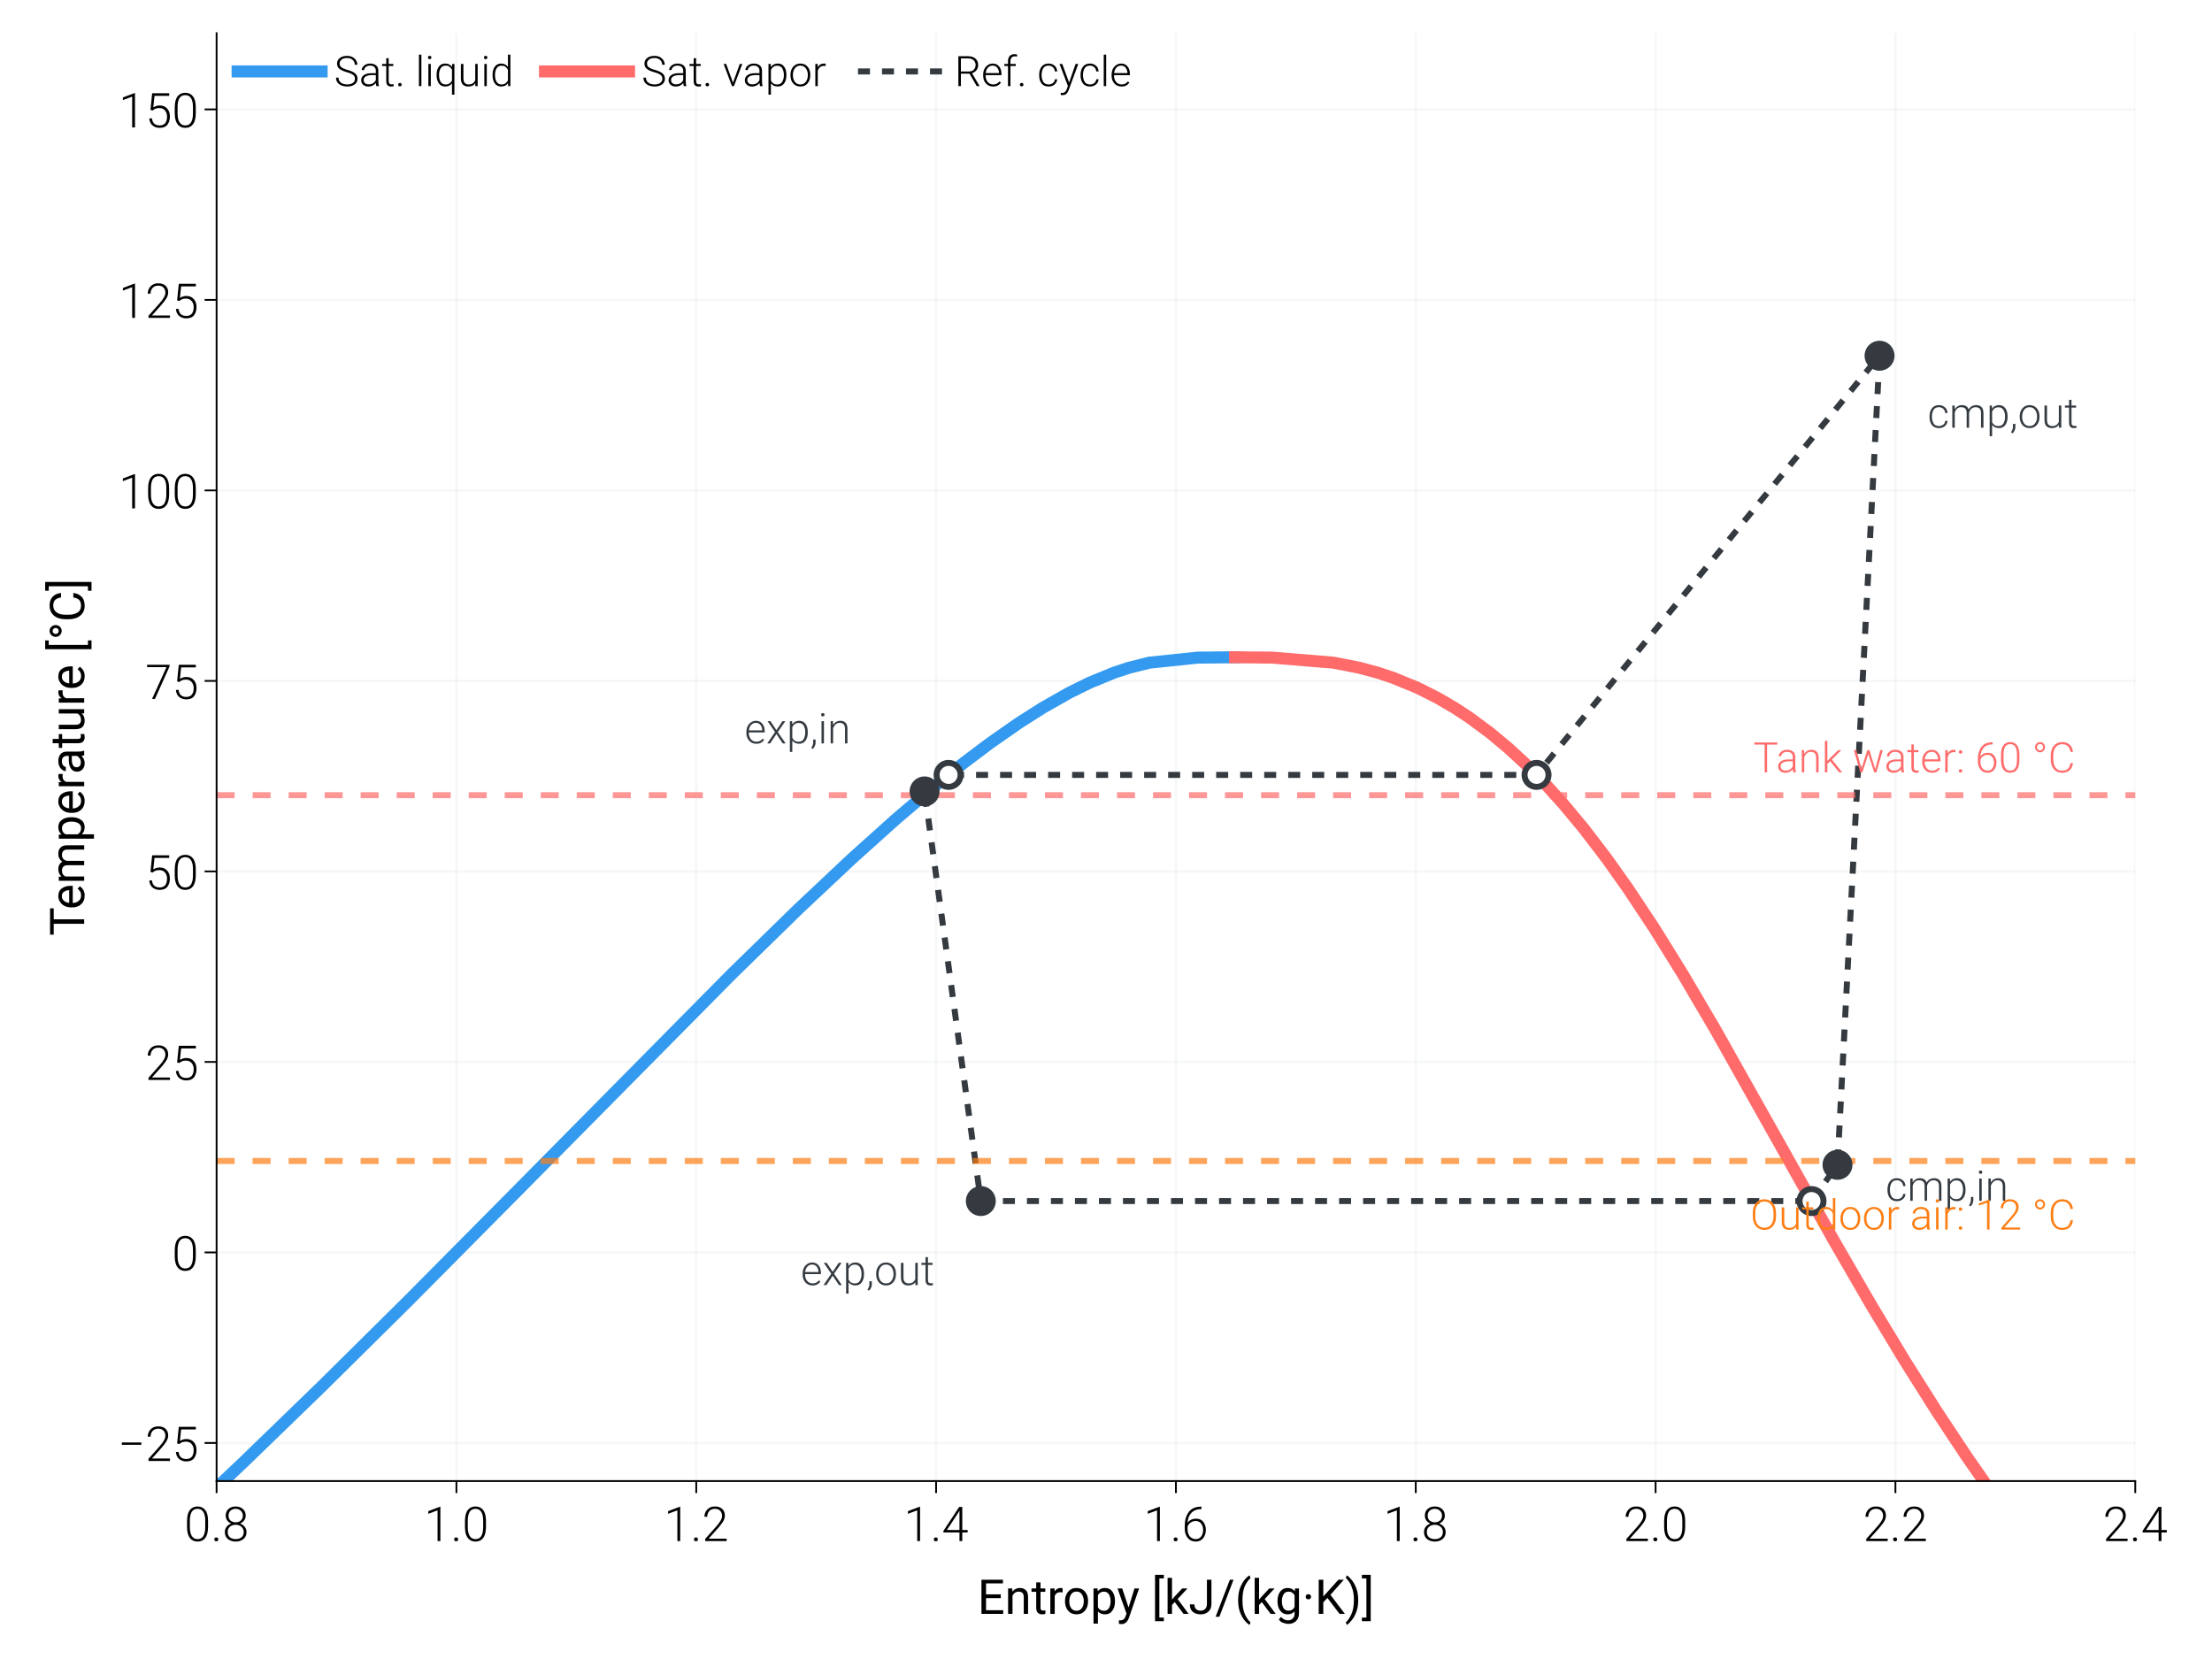
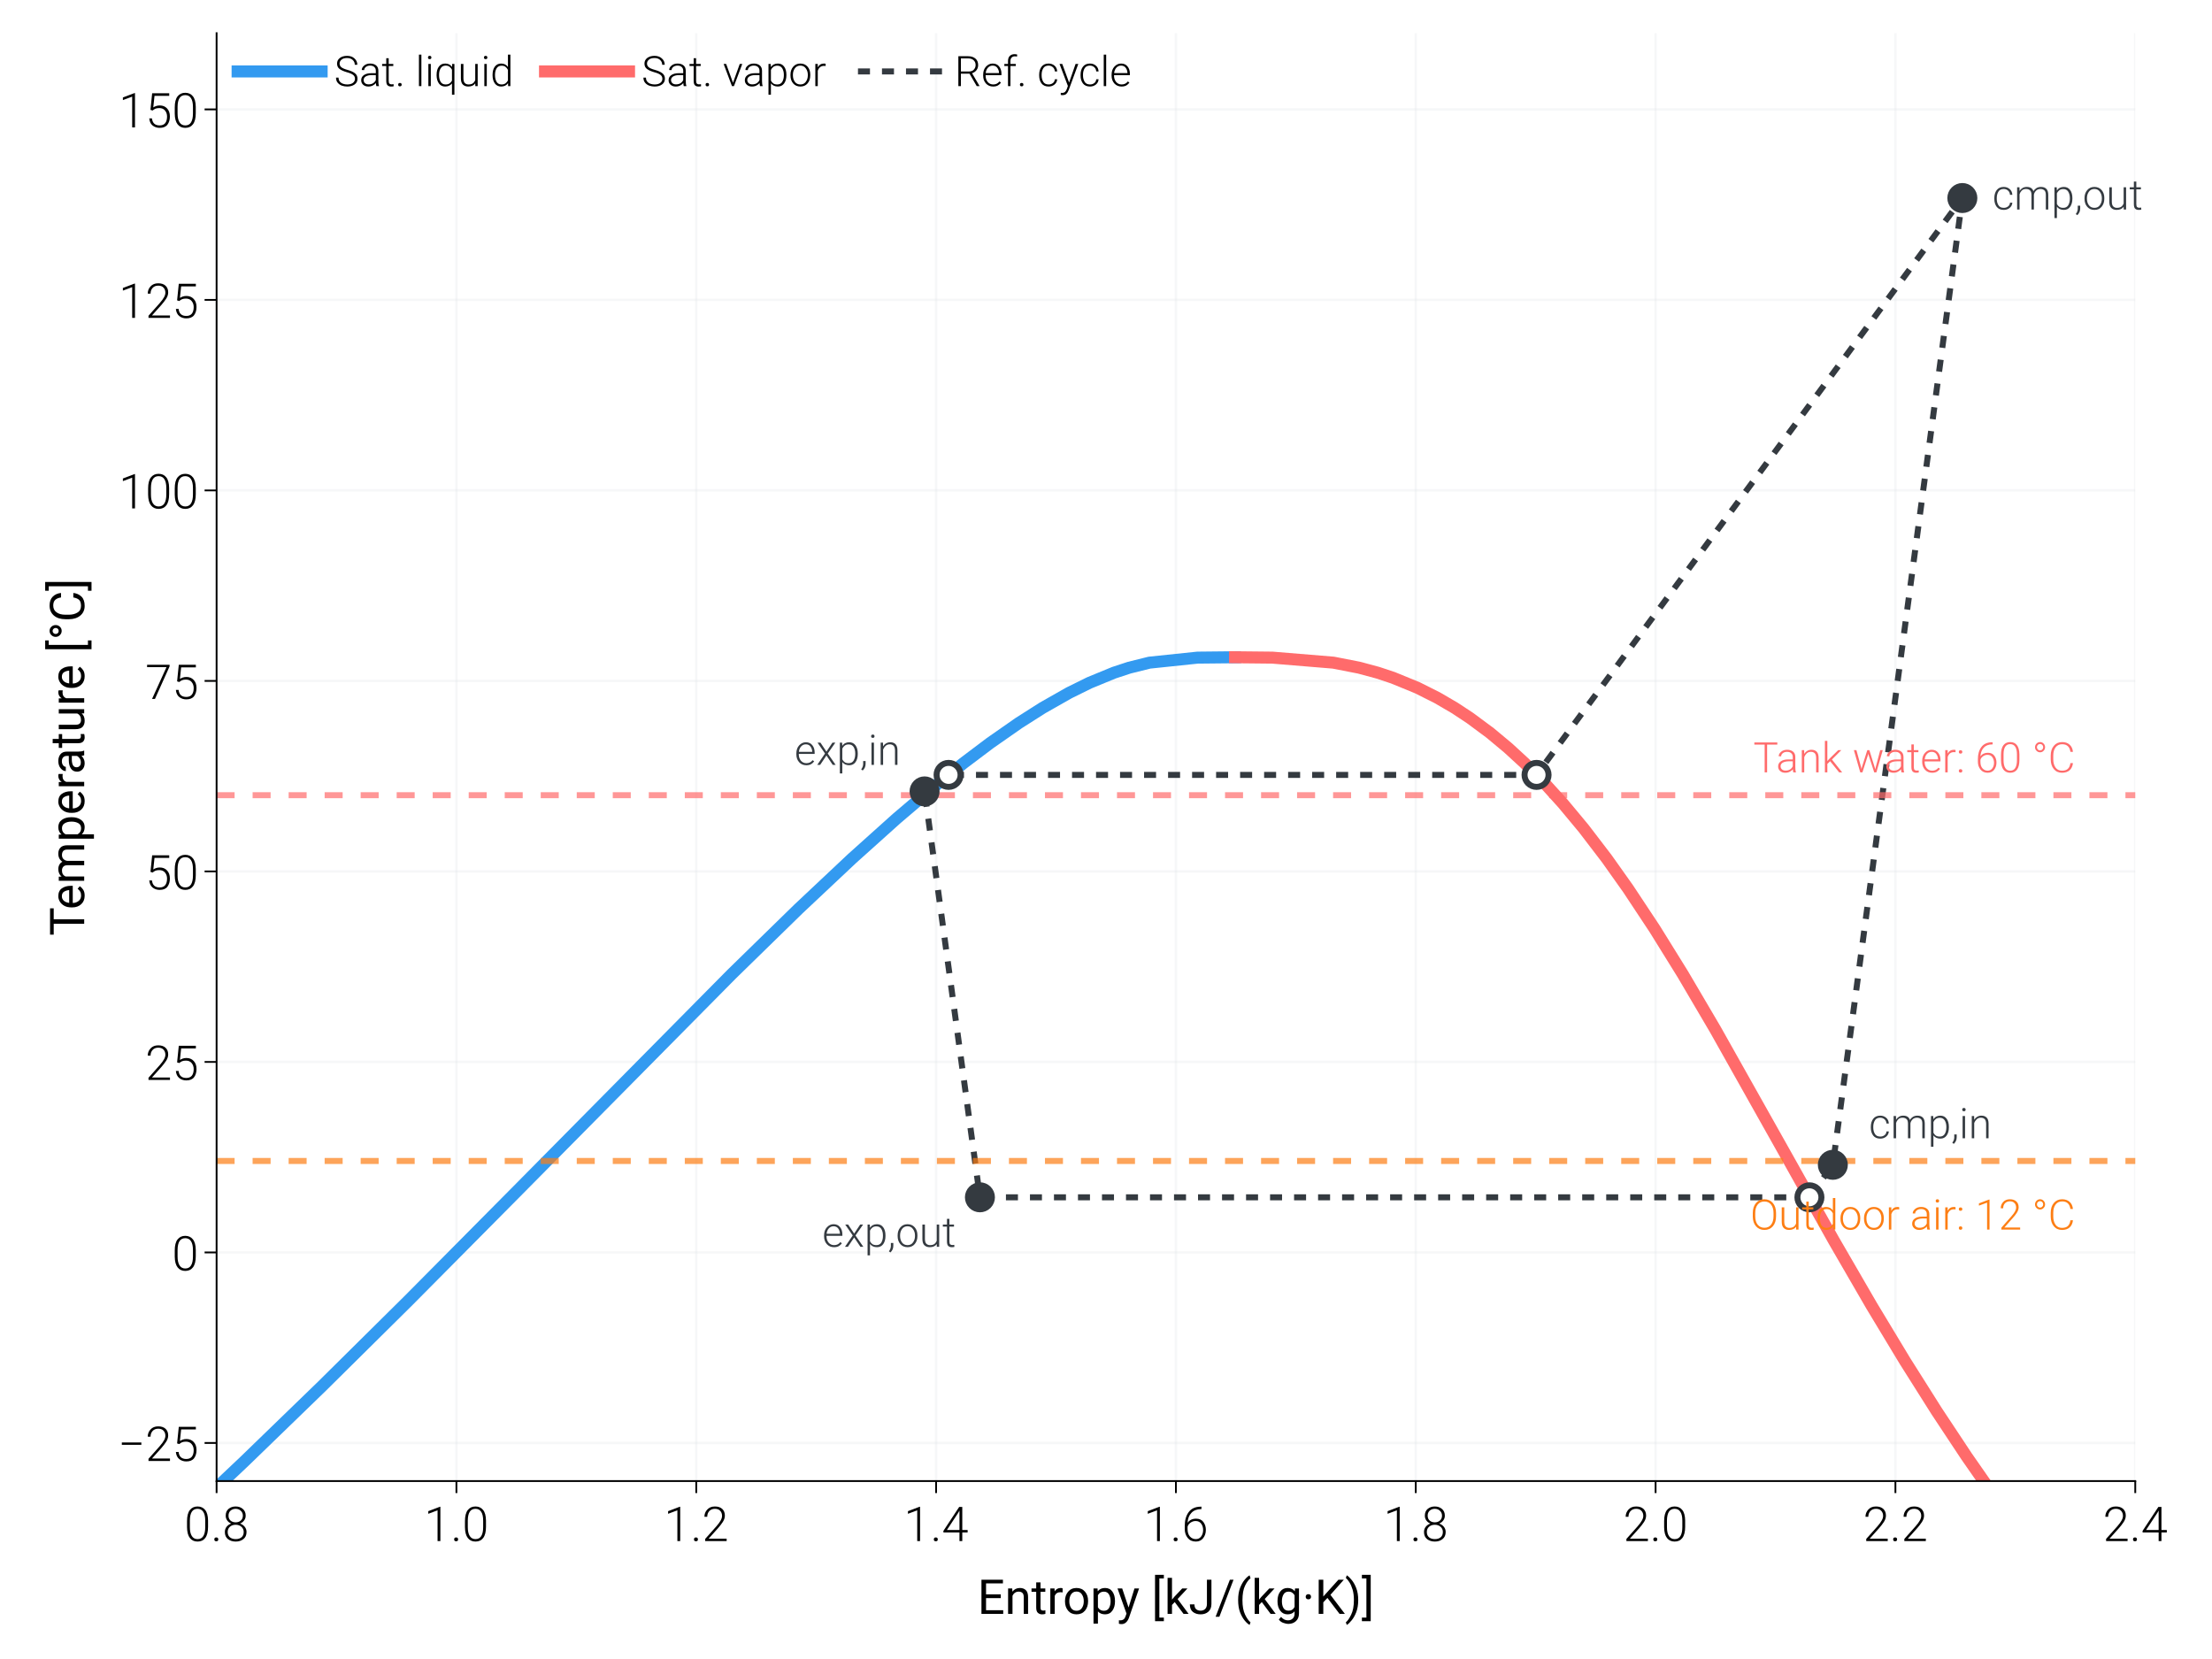
<svg xmlns="http://www.w3.org/2000/svg" xmlns:xlink="http://www.w3.org/1999/xlink" width="368.504pt" height="276.378pt" viewBox="0 0 368.504 276.378" version="1.1">
  <defs>
    <style type="text/css">*{stroke-linejoin: round; stroke-linecap: butt}</style>
  </defs>
  <g id="figure_1">
    <g id="patch_1">
      <path d="M 0 276.378  L 368.504 276.378  L 368.504 0  L 0 0  z " style="fill: #ffffff" />
    </g>
    <g id="axes_1">
      <g id="patch_2">
        <path d="M 36.083 246.733  L 355.719 246.733  L 355.719 5.528  L 36.083 5.528  z " style="fill: #ffffff" />
      </g>
      <g id="matplotlib.axis_1">
        <g id="xtick_1">
          <g id="line2d_1">
            <path d="M 36.083 246.733  L 36.083 5.528  " clip-path="url(#pb46b924757)" style="fill: none; stroke: #dee2e6; stroke-opacity: 0.25; stroke-width: 0.4; stroke-linecap: square" />
          </g>
          <g id="line2d_2">
            <defs>
              <path id="m7b1bc71937" d="M 0 0  L 0 2  " style="stroke: #000000; stroke-width: 0.3" />
            </defs>
            <g>
              <use xlink:href="#m7b1bc71937" x="36.083" y="246.733" style="stroke: #000000; stroke-width: 0.3" />
            </g>
          </g>
          <g id="text_1">
            <text style="font-weight: 300; font-size: 8px; font-family: 'Roboto', 'Lato', 'Inter', 'Open Sans', 'Arial', 'Helvetica', 'Paperlogy', 'Noto Sans CJK KR', 'Pretendard', 'Gothic A1', 'Freesentation', 'AppleGothic', 'Malgun Gothic', sans-serif; text-anchor: middle" x="36.083" y="256.733" transform="rotate(-0 36.08258 256.7329)">0.8</text>
          </g>
        </g>
        <g id="xtick_2">
          <g id="line2d_3">
            <path d="M 76.037 246.733  L 76.037 5.528  " clip-path="url(#pb46b924757)" style="fill: none; stroke: #dee2e6; stroke-opacity: 0.25; stroke-width: 0.4; stroke-linecap: square" />
          </g>
          <g id="line2d_4">
            <g>
              <use xlink:href="#m7b1bc71937" x="76.037" y="246.733" style="stroke: #000000; stroke-width: 0.3" />
            </g>
          </g>
          <g id="text_2">
            <text style="font-weight: 300; font-size: 8px; font-family: 'Roboto', 'Lato', 'Inter', 'Open Sans', 'Arial', 'Helvetica', 'Paperlogy', 'Noto Sans CJK KR', 'Pretendard', 'Gothic A1', 'Freesentation', 'AppleGothic', 'Malgun Gothic', sans-serif; text-anchor: middle" x="76.037" y="256.733" transform="rotate(-0 76.03711 256.7329)">1.0</text>
          </g>
        </g>
        <g id="xtick_3">
          <g id="line2d_5">
            <path d="M 115.992 246.733  L 115.992 5.528  " clip-path="url(#pb46b924757)" style="fill: none; stroke: #dee2e6; stroke-opacity: 0.25; stroke-width: 0.4; stroke-linecap: square" />
          </g>
          <g id="line2d_6">
            <g>
              <use xlink:href="#m7b1bc71937" x="115.992" y="246.733" style="stroke: #000000; stroke-width: 0.3" />
            </g>
          </g>
          <g id="text_3">
            <text style="font-weight: 300; font-size: 8px; font-family: 'Roboto', 'Lato', 'Inter', 'Open Sans', 'Arial', 'Helvetica', 'Paperlogy', 'Noto Sans CJK KR', 'Pretendard', 'Gothic A1', 'Freesentation', 'AppleGothic', 'Malgun Gothic', sans-serif; text-anchor: middle" x="115.992" y="256.733" transform="rotate(-0 115.9916 256.7329)">1.2</text>
          </g>
        </g>
        <g id="xtick_4">
          <g id="line2d_7">
            <path d="M 155.946 246.733  L 155.946 5.528  " clip-path="url(#pb46b924757)" style="fill: none; stroke: #dee2e6; stroke-opacity: 0.25; stroke-width: 0.4; stroke-linecap: square" />
          </g>
          <g id="line2d_8">
            <g>
              <use xlink:href="#m7b1bc71937" x="155.946" y="246.733" style="stroke: #000000; stroke-width: 0.3" />
            </g>
          </g>
          <g id="text_4">
            <text style="font-weight: 300; font-size: 8px; font-family: 'Roboto', 'Lato', 'Inter', 'Open Sans', 'Arial', 'Helvetica', 'Paperlogy', 'Noto Sans CJK KR', 'Pretendard', 'Gothic A1', 'Freesentation', 'AppleGothic', 'Malgun Gothic', sans-serif; text-anchor: middle" x="155.946" y="256.733" transform="rotate(-0 155.9462 256.7329)">1.4</text>
          </g>
        </g>
        <g id="xtick_5">
          <g id="line2d_9">
            <path d="M 195.901 246.733  L 195.901 5.528  " clip-path="url(#pb46b924757)" style="fill: none; stroke: #dee2e6; stroke-opacity: 0.25; stroke-width: 0.4; stroke-linecap: square" />
          </g>
          <g id="line2d_10">
            <g>
              <use xlink:href="#m7b1bc71937" x="195.901" y="246.733" style="stroke: #000000; stroke-width: 0.3" />
            </g>
          </g>
          <g id="text_5">
            <text style="font-weight: 300; font-size: 8px; font-family: 'Roboto', 'Lato', 'Inter', 'Open Sans', 'Arial', 'Helvetica', 'Paperlogy', 'Noto Sans CJK KR', 'Pretendard', 'Gothic A1', 'Freesentation', 'AppleGothic', 'Malgun Gothic', sans-serif; text-anchor: middle" x="195.901" y="256.733" transform="rotate(-0 195.9007 256.7329)">1.6</text>
          </g>
        </g>
        <g id="xtick_6">
          <g id="line2d_11">
            <path d="M 235.855 246.733  L 235.855 5.528  " clip-path="url(#pb46b924757)" style="fill: none; stroke: #dee2e6; stroke-opacity: 0.25; stroke-width: 0.4; stroke-linecap: square" />
          </g>
          <g id="line2d_12">
            <g>
              <use xlink:href="#m7b1bc71937" x="235.855" y="246.733" style="stroke: #000000; stroke-width: 0.3" />
            </g>
          </g>
          <g id="text_6">
            <text style="font-weight: 300; font-size: 8px; font-family: 'Roboto', 'Lato', 'Inter', 'Open Sans', 'Arial', 'Helvetica', 'Paperlogy', 'Noto Sans CJK KR', 'Pretendard', 'Gothic A1', 'Freesentation', 'AppleGothic', 'Malgun Gothic', sans-serif; text-anchor: middle" x="235.855" y="256.733" transform="rotate(-0 235.8553 256.7329)">1.8</text>
          </g>
        </g>
        <g id="xtick_7">
          <g id="line2d_13">
            <path d="M 275.81 246.733  L 275.81 5.528  " clip-path="url(#pb46b924757)" style="fill: none; stroke: #dee2e6; stroke-opacity: 0.25; stroke-width: 0.4; stroke-linecap: square" />
          </g>
          <g id="line2d_14">
            <g>
              <use xlink:href="#m7b1bc71937" x="275.81" y="246.733" style="stroke: #000000; stroke-width: 0.3" />
            </g>
          </g>
          <g id="text_7">
            <text style="font-weight: 300; font-size: 8px; font-family: 'Roboto', 'Lato', 'Inter', 'Open Sans', 'Arial', 'Helvetica', 'Paperlogy', 'Noto Sans CJK KR', 'Pretendard', 'Gothic A1', 'Freesentation', 'AppleGothic', 'Malgun Gothic', sans-serif; text-anchor: middle" x="275.81" y="256.733" transform="rotate(-0 275.8098 256.7329)">2.0</text>
          </g>
        </g>
        <g id="xtick_8">
          <g id="line2d_15">
            <path d="M 315.764 246.733  L 315.764 5.528  " clip-path="url(#pb46b924757)" style="fill: none; stroke: #dee2e6; stroke-opacity: 0.25; stroke-width: 0.4; stroke-linecap: square" />
          </g>
          <g id="line2d_16">
            <g>
              <use xlink:href="#m7b1bc71937" x="315.764" y="246.733" style="stroke: #000000; stroke-width: 0.3" />
            </g>
          </g>
          <g id="text_8">
            <text style="font-weight: 300; font-size: 8px; font-family: 'Roboto', 'Lato', 'Inter', 'Open Sans', 'Arial', 'Helvetica', 'Paperlogy', 'Noto Sans CJK KR', 'Pretendard', 'Gothic A1', 'Freesentation', 'AppleGothic', 'Malgun Gothic', sans-serif; text-anchor: middle" x="315.764" y="256.733" transform="rotate(-0 315.7643 256.7329)">2.2</text>
          </g>
        </g>
        <g id="xtick_9">
          <g id="line2d_17">
            <path d="M 355.719 246.733  L 355.719 5.528  " clip-path="url(#pb46b924757)" style="fill: none; stroke: #dee2e6; stroke-opacity: 0.25; stroke-width: 0.4; stroke-linecap: square" />
          </g>
          <g id="line2d_18">
            <g>
              <use xlink:href="#m7b1bc71937" x="355.719" y="246.733" style="stroke: #000000; stroke-width: 0.3" />
            </g>
          </g>
          <g id="text_9">
            <text style="font-weight: 300; font-size: 8px; font-family: 'Roboto', 'Lato', 'Inter', 'Open Sans', 'Arial', 'Helvetica', 'Paperlogy', 'Noto Sans CJK KR', 'Pretendard', 'Gothic A1', 'Freesentation', 'AppleGothic', 'Malgun Gothic', sans-serif; text-anchor: middle" x="355.719" y="256.733" transform="rotate(-0 355.7189 256.7329)">2.4</text>
          </g>
        </g>
        <g id="text_10">
          <text style="font-size: 8px; font-family: 'Roboto', 'Lato', 'Inter', 'Open Sans', 'Arial', 'Helvetica', 'Paperlogy', 'Noto Sans CJK KR', 'Pretendard', 'Gothic A1', 'Freesentation', 'AppleGothic', 'Malgun Gothic', sans-serif; text-anchor: middle" x="195.901" y="268.858" transform="rotate(-0 195.9007 268.8579)">Entropy [kJ/(kg·K)]</text>
        </g>
      </g>
      <g id="matplotlib.axis_2">
        <g id="ytick_1">
          <g id="line2d_19">
            <path d="M 36.083 240.385  L 355.719 240.385  " clip-path="url(#pb46b924757)" style="fill: none; stroke: #dee2e6; stroke-opacity: 0.25; stroke-width: 0.4; stroke-linecap: square" />
          </g>
          <g id="line2d_20">
            <defs>
              <path id="m23fa713ddc" d="M 0 0  L -2 0  " style="stroke: #000000; stroke-width: 0.3" />
            </defs>
            <g>
              <use xlink:href="#m23fa713ddc" x="36.083" y="240.385" style="stroke: #000000; stroke-width: 0.3" />
            </g>
          </g>
          <g id="text_11">
            <text style="font-weight: 300; font-size: 8px; font-family: 'Roboto', 'Lato', 'Inter', 'Open Sans', 'Arial', 'Helvetica', 'Paperlogy', 'Noto Sans CJK KR', 'Pretendard', 'Gothic A1', 'Freesentation', 'AppleGothic', 'Malgun Gothic', sans-serif; text-anchor: end" x="33.083" y="243.385" transform="rotate(-0 33.08258 243.3854)">−25</text>
          </g>
        </g>
        <g id="ytick_2">
          <g id="line2d_21">
            <path d="M 36.083 208.648  L 355.719 208.648  " clip-path="url(#pb46b924757)" style="fill: none; stroke: #dee2e6; stroke-opacity: 0.25; stroke-width: 0.4; stroke-linecap: square" />
          </g>
          <g id="line2d_22">
            <g>
              <use xlink:href="#m23fa713ddc" x="36.083" y="208.648" style="stroke: #000000; stroke-width: 0.3" />
            </g>
          </g>
          <g id="text_12">
            <text style="font-weight: 300; font-size: 8px; font-family: 'Roboto', 'Lato', 'Inter', 'Open Sans', 'Arial', 'Helvetica', 'Paperlogy', 'Noto Sans CJK KR', 'Pretendard', 'Gothic A1', 'Freesentation', 'AppleGothic', 'Malgun Gothic', sans-serif; text-anchor: end" x="33.083" y="211.648" transform="rotate(-0 33.08258 211.6478)">0</text>
          </g>
        </g>
        <g id="ytick_3">
          <g id="line2d_23">
            <path d="M 36.083 176.91  L 355.719 176.91  " clip-path="url(#pb46b924757)" style="fill: none; stroke: #dee2e6; stroke-opacity: 0.25; stroke-width: 0.4; stroke-linecap: square" />
          </g>
          <g id="line2d_24">
            <g>
              <use xlink:href="#m23fa713ddc" x="36.083" y="176.91" style="stroke: #000000; stroke-width: 0.3" />
            </g>
          </g>
          <g id="text_13">
            <text style="font-weight: 300; font-size: 8px; font-family: 'Roboto', 'Lato', 'Inter', 'Open Sans', 'Arial', 'Helvetica', 'Paperlogy', 'Noto Sans CJK KR', 'Pretendard', 'Gothic A1', 'Freesentation', 'AppleGothic', 'Malgun Gothic', sans-serif; text-anchor: end" x="33.083" y="179.91" transform="rotate(-0 33.08258 179.9103)">25</text>
          </g>
        </g>
        <g id="ytick_4">
          <g id="line2d_25">
            <path d="M 36.083 145.173  L 355.719 145.173  " clip-path="url(#pb46b924757)" style="fill: none; stroke: #dee2e6; stroke-opacity: 0.25; stroke-width: 0.4; stroke-linecap: square" />
          </g>
          <g id="line2d_26">
            <g>
              <use xlink:href="#m23fa713ddc" x="36.083" y="145.173" style="stroke: #000000; stroke-width: 0.3" />
            </g>
          </g>
          <g id="text_14">
            <text style="font-weight: 300; font-size: 8px; font-family: 'Roboto', 'Lato', 'Inter', 'Open Sans', 'Arial', 'Helvetica', 'Paperlogy', 'Noto Sans CJK KR', 'Pretendard', 'Gothic A1', 'Freesentation', 'AppleGothic', 'Malgun Gothic', sans-serif; text-anchor: end" x="33.083" y="148.173" transform="rotate(-0 33.08258 148.1728)">50</text>
          </g>
        </g>
        <g id="ytick_5">
          <g id="line2d_27">
            <path d="M 36.083 113.435  L 355.719 113.435  " clip-path="url(#pb46b924757)" style="fill: none; stroke: #dee2e6; stroke-opacity: 0.25; stroke-width: 0.4; stroke-linecap: square" />
          </g>
          <g id="line2d_28">
            <g>
              <use xlink:href="#m23fa713ddc" x="36.083" y="113.435" style="stroke: #000000; stroke-width: 0.3" />
            </g>
          </g>
          <g id="text_15">
            <text style="font-weight: 300; font-size: 8px; font-family: 'Roboto', 'Lato', 'Inter', 'Open Sans', 'Arial', 'Helvetica', 'Paperlogy', 'Noto Sans CJK KR', 'Pretendard', 'Gothic A1', 'Freesentation', 'AppleGothic', 'Malgun Gothic', sans-serif; text-anchor: end" x="33.083" y="116.435" transform="rotate(-0 33.08258 116.4352)">75</text>
          </g>
        </g>
        <g id="ytick_6">
          <g id="line2d_29">
            <path d="M 36.083 81.698  L 355.719 81.698  " clip-path="url(#pb46b924757)" style="fill: none; stroke: #dee2e6; stroke-opacity: 0.25; stroke-width: 0.4; stroke-linecap: square" />
          </g>
          <g id="line2d_30">
            <g>
              <use xlink:href="#m23fa713ddc" x="36.083" y="81.698" style="stroke: #000000; stroke-width: 0.3" />
            </g>
          </g>
          <g id="text_16">
            <text style="font-weight: 300; font-size: 8px; font-family: 'Roboto', 'Lato', 'Inter', 'Open Sans', 'Arial', 'Helvetica', 'Paperlogy', 'Noto Sans CJK KR', 'Pretendard', 'Gothic A1', 'Freesentation', 'AppleGothic', 'Malgun Gothic', sans-serif; text-anchor: end" x="33.083" y="84.698" transform="rotate(-0 33.08258 84.69767)">100</text>
          </g>
        </g>
        <g id="ytick_7">
          <g id="line2d_31">
            <path d="M 36.083 49.96  L 355.719 49.96  " clip-path="url(#pb46b924757)" style="fill: none; stroke: #dee2e6; stroke-opacity: 0.25; stroke-width: 0.4; stroke-linecap: square" />
          </g>
          <g id="line2d_32">
            <g>
              <use xlink:href="#m23fa713ddc" x="36.083" y="49.96" style="stroke: #000000; stroke-width: 0.3" />
            </g>
          </g>
          <g id="text_17">
            <text style="font-weight: 300; font-size: 8px; font-family: 'Roboto', 'Lato', 'Inter', 'Open Sans', 'Arial', 'Helvetica', 'Paperlogy', 'Noto Sans CJK KR', 'Pretendard', 'Gothic A1', 'Freesentation', 'AppleGothic', 'Malgun Gothic', sans-serif; text-anchor: end" x="33.083" y="52.96" transform="rotate(-0 33.08258 52.96012)">125</text>
          </g>
        </g>
        <g id="ytick_8">
          <g id="line2d_33">
            <path d="M 36.083 18.223  L 355.719 18.223  " clip-path="url(#pb46b924757)" style="fill: none; stroke: #dee2e6; stroke-opacity: 0.25; stroke-width: 0.4; stroke-linecap: square" />
          </g>
          <g id="line2d_34">
            <g>
              <use xlink:href="#m23fa713ddc" x="36.083" y="18.223" style="stroke: #000000; stroke-width: 0.3" />
            </g>
          </g>
          <g id="text_18">
            <text style="font-weight: 300; font-size: 8px; font-family: 'Roboto', 'Lato', 'Inter', 'Open Sans', 'Arial', 'Helvetica', 'Paperlogy', 'Noto Sans CJK KR', 'Pretendard', 'Gothic A1', 'Freesentation', 'AppleGothic', 'Malgun Gothic', sans-serif; text-anchor: end" x="33.083" y="21.223" transform="rotate(-0 33.08258 21.22258)">150</text>
          </g>
        </g>
        <g id="text_19">
          <text style="font-size: 8px; font-family: 'Roboto', 'Lato', 'Inter', 'Open Sans', 'Arial', 'Helvetica', 'Paperlogy', 'Noto Sans CJK KR', 'Pretendard', 'Gothic A1', 'Freesentation', 'AppleGothic', 'Malgun Gothic', sans-serif; text-anchor: middle" x="14.028" y="126.13" transform="rotate(-90 14.02758 126.1302)">Temperature [°C]</text>
        </g>
      </g>
      <g id="line2d_35">
        <path d="M 5.265 276.122  L 16.476 266.078  L 28.292 255.197  L 40.686 243.478  L 53.647 230.923  L 68.021 216.694  L 86.285 198.28  L 121.891 162.289  L 133.035 151.407  L 141.937 143.037  L 149.397 136.341  L 155.296 131.319  L 160.504 127.134  L 164.945 123.786  L 169.744 120.438  L 173.691 117.927  L 178.117 115.416  L 181.509 113.742  L 185.579 112.068  L 188.122 111.231  L 191.488 110.394  L 199.502 109.557  L 205.746 109.493  L 205.746 109.493  " clip-path="url(#pb46b924757)" style="fill: none; stroke: #339af0; stroke-width: 2; stroke-linecap: square" />
      </g>
      <g id="line2d_36">
        <path d="M 353.485 276.122  L 348.432 270.263  L 342.963 263.567  L 337.788 256.871  L 332.876 250.175  L 327.63 242.641  L 322.642 235.108  L 317.357 226.738  L 311.801 217.531  L 305.496 206.65  L 296.575 190.747  L 285.753 171.496  L 280.338 162.289  L 275.664 154.755  L 271.233 148.059  L 267.671 143.037  L 263.83 138.015  L 260.347 133.83  L 257.316 130.482  L 253.999 127.134  L 251.267 124.623  L 248.257 122.112  L 244.871 119.601  L 242.327 117.927  L 239.461 116.253  L 236.13 114.579  L 232.044 112.905  L 229.522 112.068  L 226.421 111.231  L 222.144 110.394  L 211.989 109.557  L 205.746 109.493  L 205.746 109.493  " clip-path="url(#pb46b924757)" style="fill: none; stroke: #ff6b6b; stroke-width: 2; stroke-linecap: square" />
      </g>
      <g id="line2d_37">
-         <path d="M 301.788 200.088  L 306.114 194.049  L 313.118 59.261  L 255.979 129.092  L 158.027 129.092  L 154.028 131.843  L 163.397 200.088  L 301.788 200.088  " clip-path="url(#pb46b924757)" style="fill: none; stroke-dasharray: 2,2; stroke-dashoffset: 0; stroke: #343a40" />
+         <path d="M 301.437 199.463  L 305.34 194.049  L 326.914 32.992  L 255.979 129.092  L 158.027 129.092  L 154.028 131.843  L 163.249 199.463  L 301.437 199.463  " clip-path="url(#pb46b924757)" style="fill: none; stroke-dasharray: 2,2; stroke-dashoffset: 0; stroke: #343a40" />
      </g>
      <g id="line2d_38">
        <path d="M 36.083 132.478  L 355.719 132.478  " clip-path="url(#pb46b924757)" style="fill: none; stroke-dasharray: 3,3; stroke-dashoffset: 0; stroke: #ff6b6b; stroke-opacity: 0.7" />
      </g>
      <g id="line2d_39">
        <path d="M 36.083 193.414  L 355.719 193.414  " clip-path="url(#pb46b924757)" style="fill: none; stroke-dasharray: 3,3; stroke-dashoffset: 0; stroke: #fd7e14; stroke-opacity: 0.7" />
      </g>
      <g id="patch_3">
        <path d="M 36.083 246.733  L 36.083 5.528  " style="fill: none; stroke: #000000; stroke-width: 0.3; stroke-linejoin: miter; stroke-linecap: square" />
      </g>
      <g id="patch_4">
        <path d="M 36.083 246.733  L 355.719 246.733  " style="fill: none; stroke: #000000; stroke-width: 0.3; stroke-linejoin: miter; stroke-linecap: square" />
      </g>
      <g id="line2d_40">
        <defs>
          <path id="mf07a0bf706" d="M 0 2  C 0.53 2 1.039 1.789 1.414 1.414  C 1.789 1.039 2 0.53 2 0  C 2 -0.53 1.789 -1.039 1.414 -1.414  C 1.039 -1.789 0.53 -2 0 -2  C -0.53 -2 -1.039 -1.789 -1.414 -1.414  C -1.789 -1.039 -2 -0.53 -2 0  C -2 0.53 -1.789 1.039 -1.414 1.414  C -1.039 1.789 -0.53 2 0 2  z " style="stroke: #343a40" />
        </defs>
        <g clip-path="url(#pb46b924757)">
-           <use xlink:href="#mf07a0bf706" x="301.788" y="200.088" style="fill: #ffffff; stroke: #343a40" />
+           <use xlink:href="#mf07a0bf706" x="301.437" y="199.463" style="fill: #ffffff; stroke: #343a40" />
        </g>
      </g>
      <g id="line2d_41">
        <g clip-path="url(#pb46b924757)">
          <use xlink:href="#mf07a0bf706" x="255.979" y="129.092" style="fill: #ffffff; stroke: #343a40" />
        </g>
      </g>
      <g id="line2d_42">
        <g clip-path="url(#pb46b924757)">
          <use xlink:href="#mf07a0bf706" x="158.027" y="129.092" style="fill: #ffffff; stroke: #343a40" />
        </g>
      </g>
      <g id="line2d_43">
        <defs>
          <path id="m6ed703e676" d="M 0 2  C 0.53 2 1.039 1.789 1.414 1.414  C 1.789 1.039 2 0.53 2 0  C 2 -0.53 1.789 -1.039 1.414 -1.414  C 1.039 -1.789 0.53 -2 0 -2  C -0.53 -2 -1.039 -1.789 -1.414 -1.414  C -1.789 -1.039 -2 -0.53 -2 0  C -2 0.53 -1.789 1.039 -1.414 1.414  C -1.039 1.789 -0.53 2 0 2  z " style="stroke: #343a40" />
        </defs>
        <g clip-path="url(#pb46b924757)">
-           <use xlink:href="#m6ed703e676" x="306.114" y="194.049" style="fill: #343a40; stroke: #343a40" />
+           <use xlink:href="#m6ed703e676" x="305.34" y="194.049" style="fill: #343a40; stroke: #343a40" />
        </g>
      </g>
      <g id="text_20">
-         <text style="font-weight: 300; font-size: 7px; font-family: 'Roboto', 'Lato', 'Inter', 'Open Sans', 'Arial', 'Helvetica', 'Paperlogy', 'Noto Sans CJK KR', 'Pretendard', 'Gothic A1', 'Freesentation', 'AppleGothic', 'Malgun Gothic', sans-serif; text-anchor: start; fill: #343a40" x="314.114" y="200.049" transform="rotate(-0 314.1137 200.0486)">cmp,in</text>
+         <text style="font-weight: 300; font-size: 7px; font-family: 'Roboto', 'Lato', 'Inter', 'Open Sans', 'Arial', 'Helvetica', 'Paperlogy', 'Noto Sans CJK KR', 'Pretendard', 'Gothic A1', 'Freesentation', 'AppleGothic', 'Malgun Gothic', sans-serif; text-anchor: start; fill: #343a40" x="311.34" y="189.627" transform="rotate(-0 311.3395 189.6267)">cmp,in</text>
      </g>
      <g id="line2d_44">
        <g clip-path="url(#pb46b924757)">
-           <use xlink:href="#m6ed703e676" x="313.118" y="59.261" style="fill: #343a40; stroke: #343a40" />
+           <use xlink:href="#m6ed703e676" x="326.914" y="32.992" style="fill: #343a40; stroke: #343a40" />
        </g>
      </g>
      <g id="text_21">
-         <text style="font-weight: 300; font-size: 7px; font-family: 'Roboto', 'Lato', 'Inter', 'Open Sans', 'Arial', 'Helvetica', 'Paperlogy', 'Noto Sans CJK KR', 'Pretendard', 'Gothic A1', 'Freesentation', 'AppleGothic', 'Malgun Gothic', sans-serif; text-anchor: start; fill: #343a40" x="321.118" y="71.261" transform="rotate(-0 321.1183 71.26055)">cmp,out</text>
+         <text style="font-weight: 300; font-size: 7px; font-family: 'Roboto', 'Lato', 'Inter', 'Open Sans', 'Arial', 'Helvetica', 'Paperlogy', 'Noto Sans CJK KR', 'Pretendard', 'Gothic A1', 'Freesentation', 'AppleGothic', 'Malgun Gothic', sans-serif; text-anchor: start; fill: #343a40" x="331.914" y="34.906" transform="rotate(-0 331.9138 34.90581)">cmp,out</text>
      </g>
      <g id="line2d_45">
        <g clip-path="url(#pb46b924757)">
          <use xlink:href="#m6ed703e676" x="154.028" y="131.843" style="fill: #343a40; stroke: #343a40" />
        </g>
      </g>
      <g id="text_22">
-         <text style="font-weight: 300; font-size: 7px; font-family: 'Roboto', 'Lato', 'Inter', 'Open Sans', 'Arial', 'Helvetica', 'Paperlogy', 'Noto Sans CJK KR', 'Pretendard', 'Gothic A1', 'Freesentation', 'AppleGothic', 'Malgun Gothic', sans-serif; text-anchor: start; fill: #343a40" x="124.028" y="123.843" transform="rotate(-0 124.0283 123.843)">exp,in</text>
+         <text style="font-weight: 300; font-size: 7px; font-family: 'Roboto', 'Lato', 'Inter', 'Open Sans', 'Arial', 'Helvetica', 'Paperlogy', 'Noto Sans CJK KR', 'Pretendard', 'Gothic A1', 'Freesentation', 'AppleGothic', 'Malgun Gothic', sans-serif; text-anchor: end; fill: #343a40" x="150.028" y="127.421" transform="rotate(-0 150.0283 127.4211)">exp,in</text>
      </g>
      <g id="line2d_46">
        <g clip-path="url(#pb46b924757)">
-           <use xlink:href="#m6ed703e676" x="163.397" y="200.088" style="fill: #343a40; stroke: #343a40" />
+           <use xlink:href="#m6ed703e676" x="163.249" y="199.463" style="fill: #343a40; stroke: #343a40" />
        </g>
      </g>
      <g id="text_23">
-         <text style="font-weight: 300; font-size: 7px; font-family: 'Roboto', 'Lato', 'Inter', 'Open Sans', 'Arial', 'Helvetica', 'Paperlogy', 'Noto Sans CJK KR', 'Pretendard', 'Gothic A1', 'Freesentation', 'AppleGothic', 'Malgun Gothic', sans-serif; text-anchor: start; fill: #343a40" x="133.397" y="214.088" transform="rotate(-0 133.3971 214.0882)">exp,out</text>
+         <text style="font-weight: 300; font-size: 7px; font-family: 'Roboto', 'Lato', 'Inter', 'Open Sans', 'Arial', 'Helvetica', 'Paperlogy', 'Noto Sans CJK KR', 'Pretendard', 'Gothic A1', 'Freesentation', 'AppleGothic', 'Malgun Gothic', sans-serif; text-anchor: end; fill: #343a40" x="159.249" y="207.713" transform="rotate(-0 159.2485 207.7127)">exp,out</text>
      </g>
      <g id="text_24">
        <text style="font-weight: 300; font-size: 7px; font-family: 'Roboto', 'Lato', 'Inter', 'Open Sans', 'Arial', 'Helvetica', 'Paperlogy', 'Noto Sans CJK KR', 'Pretendard', 'Gothic A1', 'Freesentation', 'AppleGothic', 'Malgun Gothic', sans-serif; text-anchor: end; fill: #ff6b6b" x="345.73" y="128.669" transform="rotate(-0 345.7302 128.6692)">Tank water: 60 °C</text>
      </g>
      <g id="text_25">
        <text style="font-weight: 300; font-size: 7px; font-family: 'Roboto', 'Lato', 'Inter', 'Open Sans', 'Arial', 'Helvetica', 'Paperlogy', 'Noto Sans CJK KR', 'Pretendard', 'Gothic A1', 'Freesentation', 'AppleGothic', 'Malgun Gothic', sans-serif; text-anchor: end; fill: #fd7e14" x="345.73" y="204.839" transform="rotate(-0 345.7302 204.8393)">Outdoor air: 12 °C</text>
      </g>
      <g id="legend_1">
        <g id="line2d_47">
          <path d="M 39.583 11.9  L 46.583 11.9  L 53.583 11.9  " style="fill: none; stroke: #339af0; stroke-width: 2; stroke-linecap: square" />
        </g>
        <g id="text_26">
          <text style="font-weight: 300; font-size: 7px; font-family: 'Roboto', 'Lato', 'Inter', 'Open Sans', 'Arial', 'Helvetica', 'Paperlogy', 'Noto Sans CJK KR', 'Pretendard', 'Gothic A1', 'Freesentation', 'AppleGothic', 'Malgun Gothic', sans-serif; text-anchor: start" x="55.683" y="14.35" transform="rotate(-0 55.68258 14.34975)">Sat. liquid</text>
        </g>
        <g id="line2d_48">
          <path d="M 90.794 11.9  L 97.794 11.9  L 104.794 11.9  " style="fill: none; stroke: #ff6b6b; stroke-width: 2; stroke-linecap: square" />
        </g>
        <g id="text_27">
          <text style="font-weight: 300; font-size: 7px; font-family: 'Roboto', 'Lato', 'Inter', 'Open Sans', 'Arial', 'Helvetica', 'Paperlogy', 'Noto Sans CJK KR', 'Pretendard', 'Gothic A1', 'Freesentation', 'AppleGothic', 'Malgun Gothic', sans-serif; text-anchor: start" x="106.894" y="14.35" transform="rotate(-0 106.8941 14.34975)">Sat. vapor</text>
        </g>
        <g id="line2d_49">
          <path d="M 142.932 11.9  L 149.932 11.9  L 156.932 11.9  " style="fill: none; stroke-dasharray: 2,2; stroke-dashoffset: 0; stroke: #343a40" />
        </g>
        <g id="text_28">
          <text style="font-weight: 300; font-size: 7px; font-family: 'Roboto', 'Lato', 'Inter', 'Open Sans', 'Arial', 'Helvetica', 'Paperlogy', 'Noto Sans CJK KR', 'Pretendard', 'Gothic A1', 'Freesentation', 'AppleGothic', 'Malgun Gothic', sans-serif; text-anchor: start" x="159.032" y="14.35" transform="rotate(-0 159.0321 14.34975)">Ref. cycle</text>
        </g>
      </g>
    </g>
  </g>
  <defs>
    <clipPath id="pb46b924757">
      <rect x="36.083" y="5.528" width="319.636" height="241.205" />
    </clipPath>
  </defs>
</svg>
